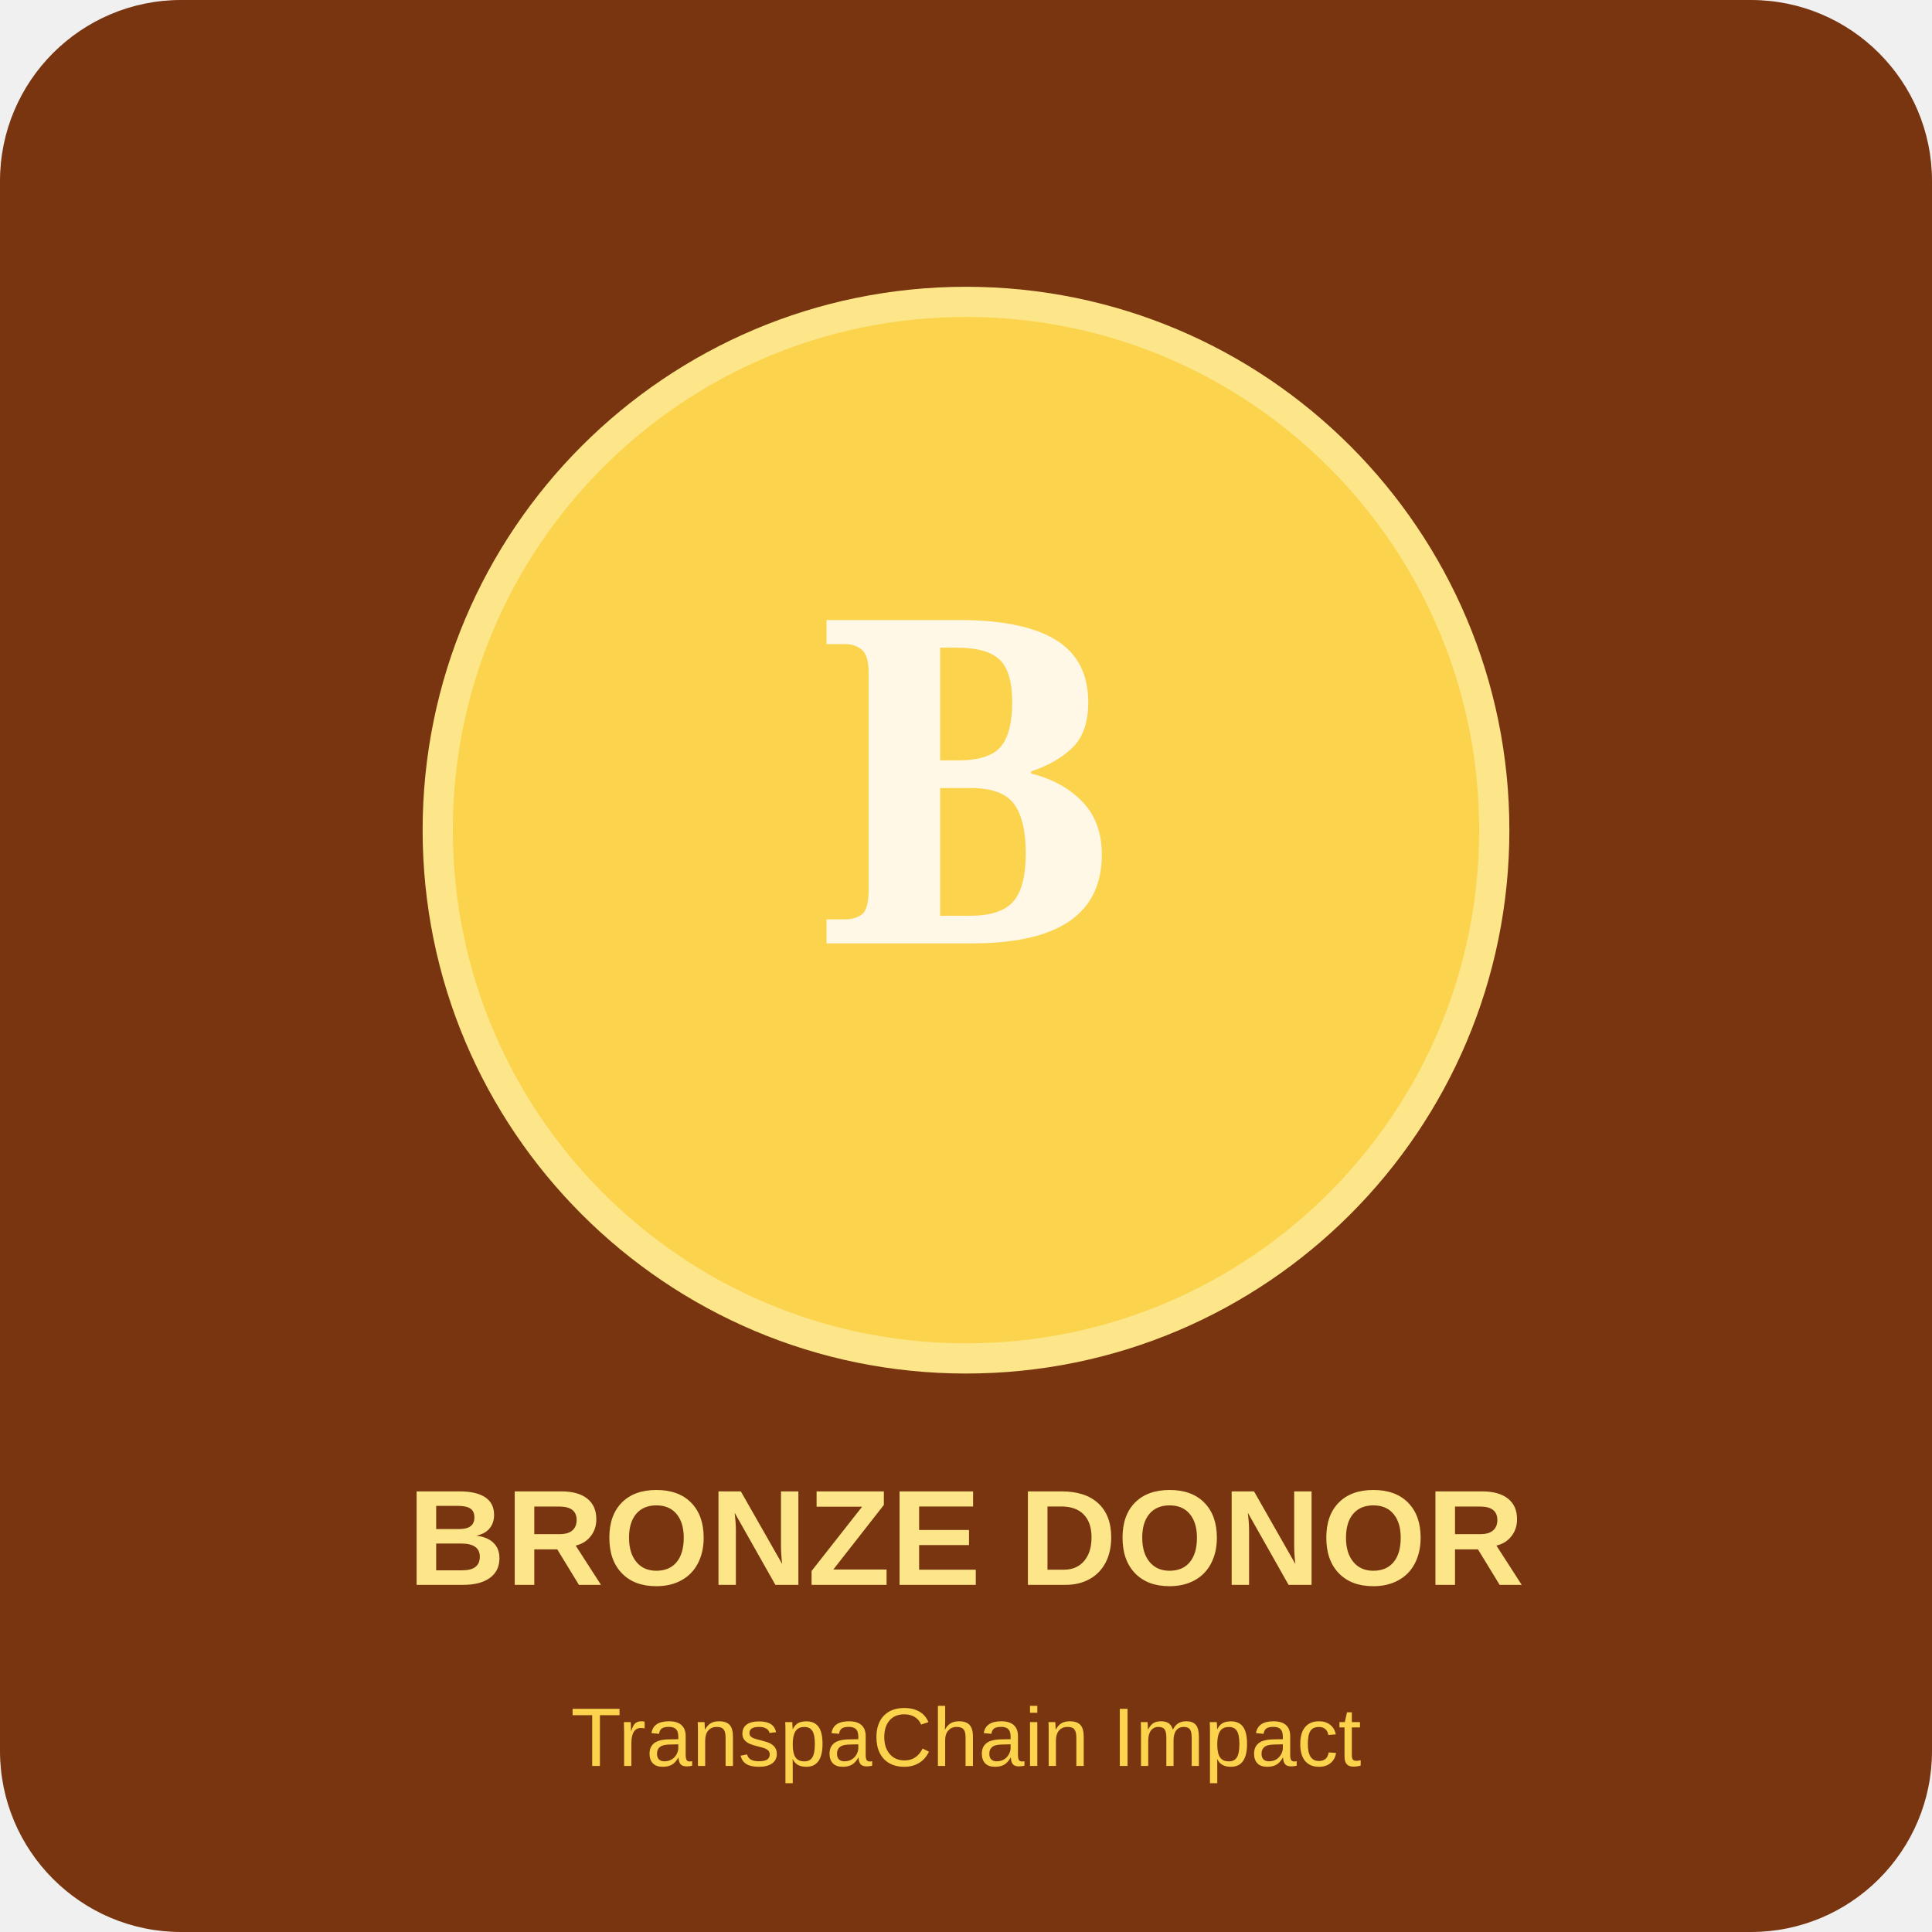
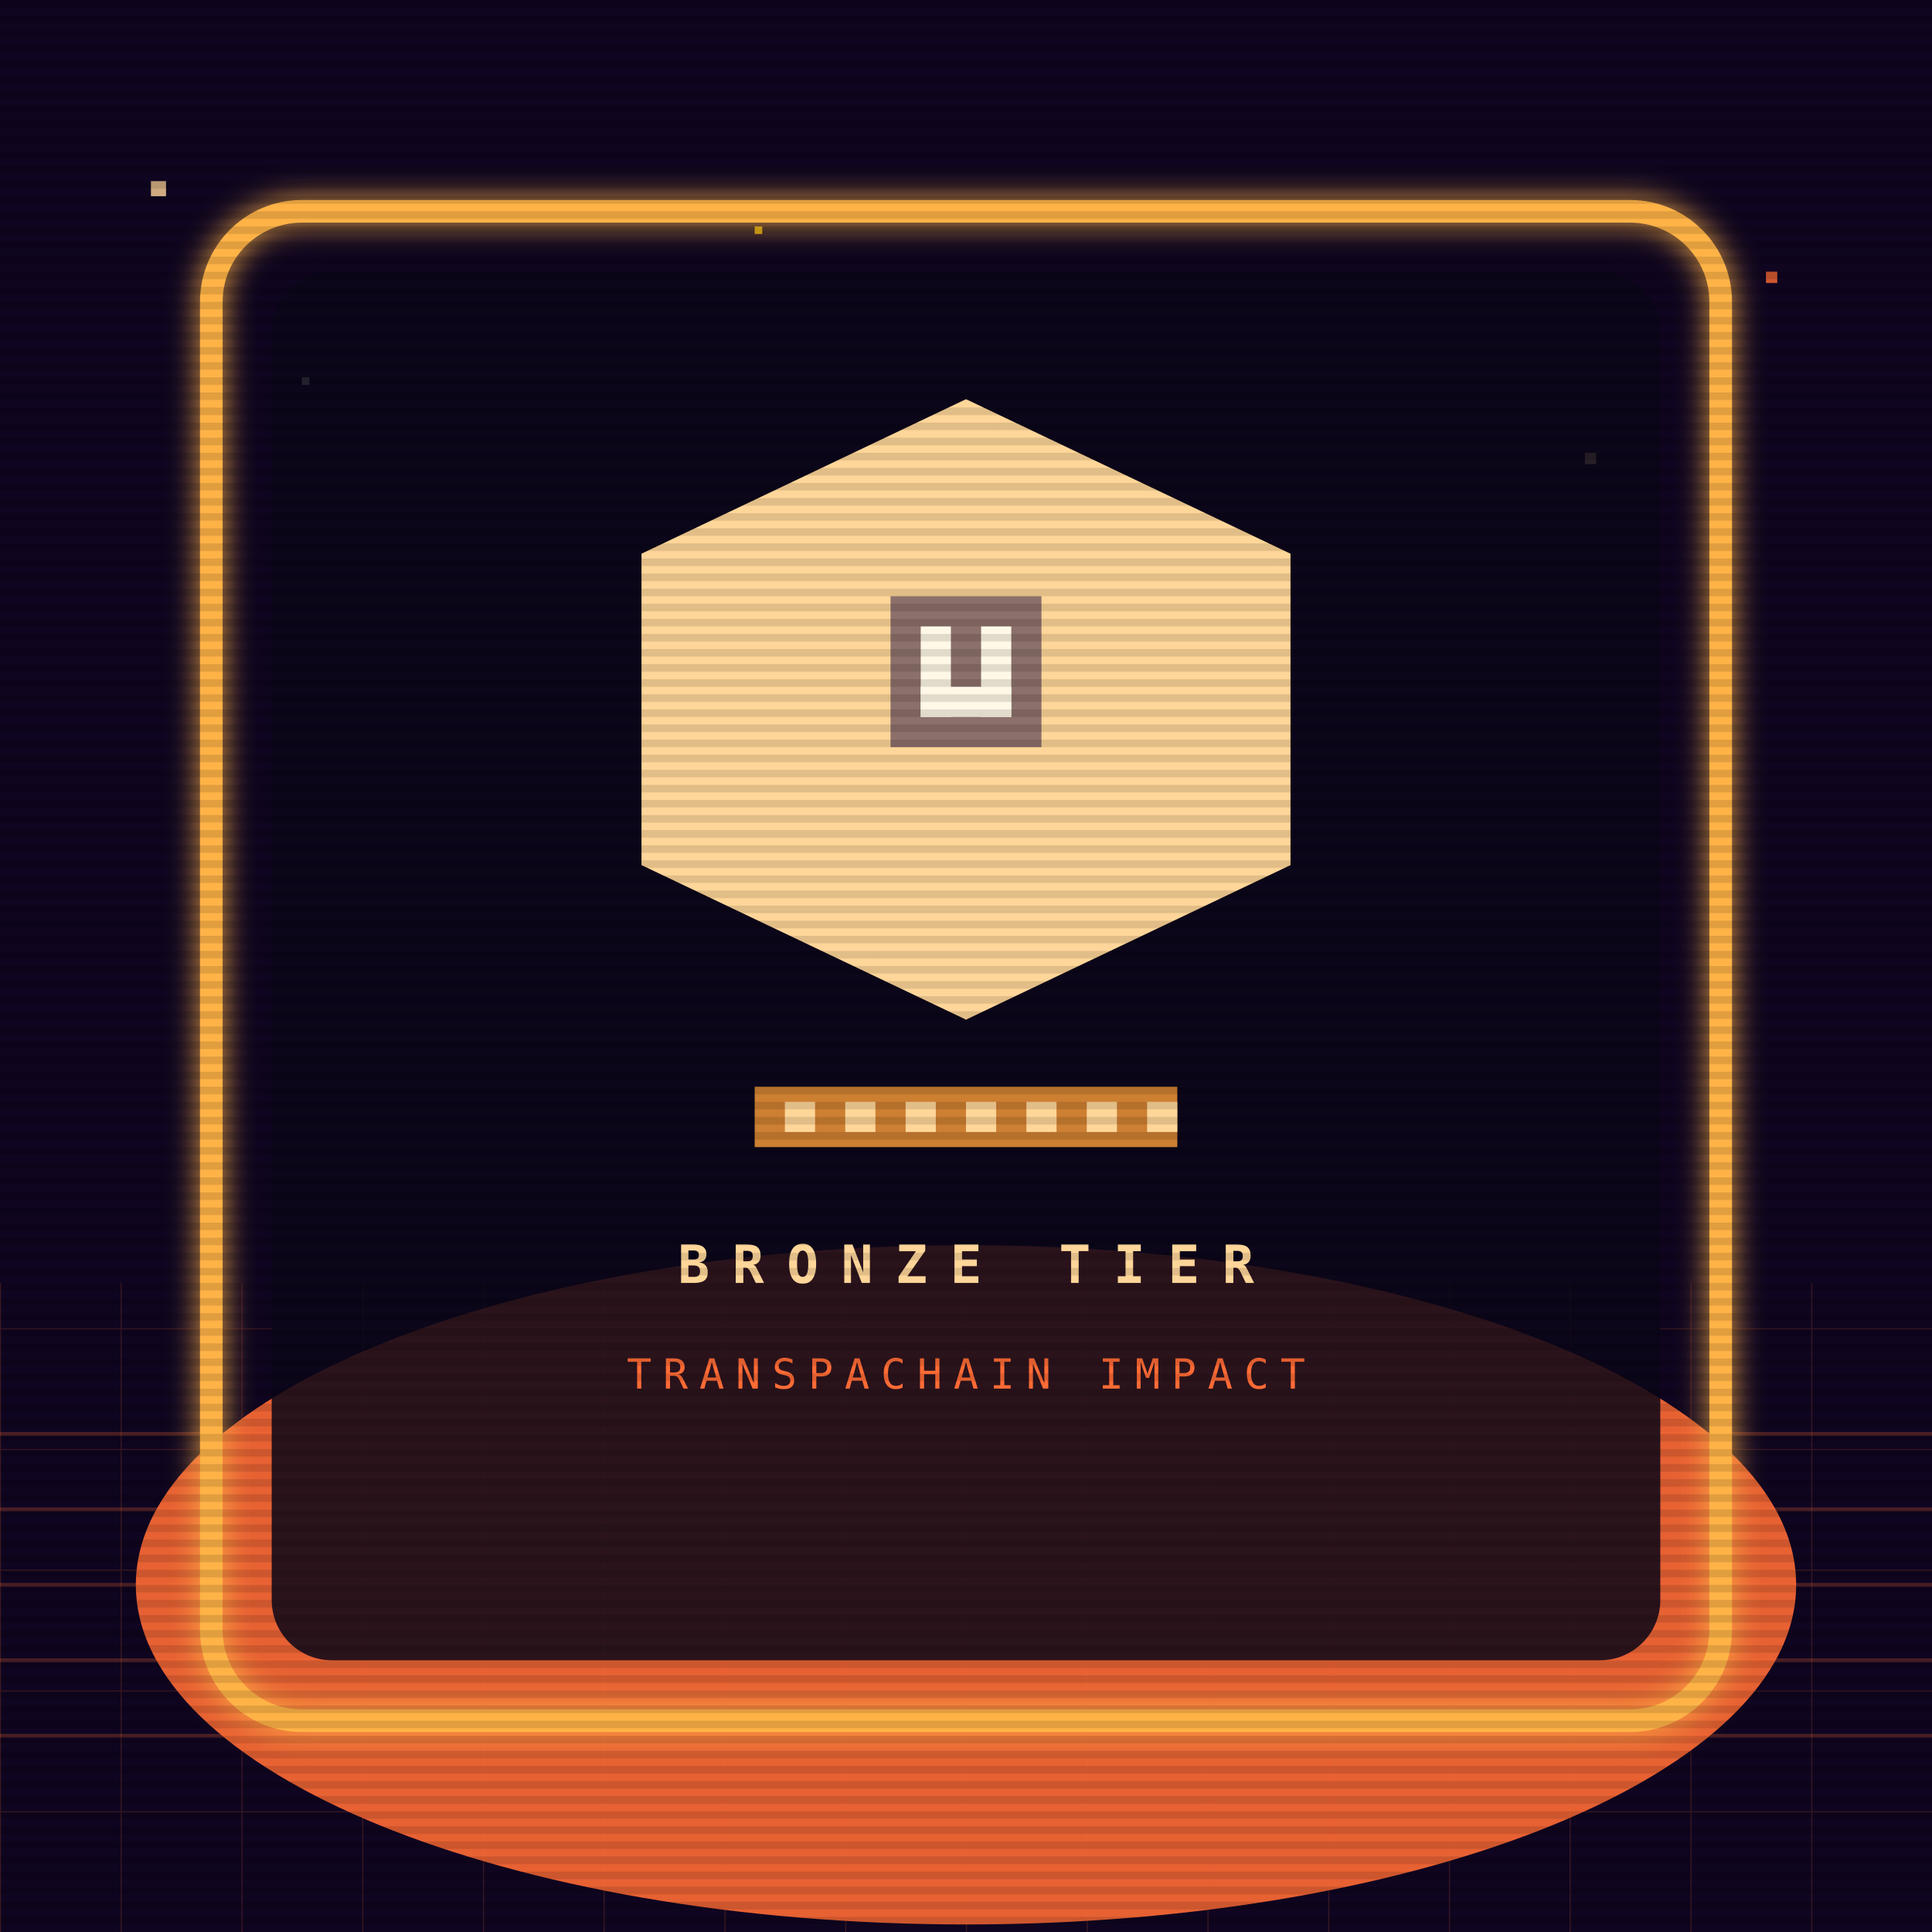
<svg xmlns="http://www.w3.org/2000/svg" viewBox="0 0 512 512" fill="none">
  <defs>
-     <linearGradient id="bg" x1="0" y1="0" x2="512" y2="512">
-       <stop offset="0%" stop-color="#78350f" />
-       <stop offset="100%" stop-color="#451a03" />
+     <linearGradient id="sky" x1="256" y1="0" x2="256" y2="512">
+       <stop offset="0%" stop-color="#0f0520" />
+       <stop offset="45%" stop-color="#1a0a3e" />
+       <stop offset="100%" stop-color="#2d1b4e" />
    </linearGradient>
-     <linearGradient id="medal" x1="156" y1="80" x2="356" y2="400">
-       <stop offset="0%" stop-color="#fcd34d" />
-       <stop offset="50%" stop-color="#b45309" />
-       <stop offset="100%" stop-color="#78350f" />
+     <linearGradient id="sun" x1="256" y1="280" x2="256" y2="512">
+       <stop offset="0%" stop-color="#ff6b35" />
+       <stop offset="40%" stop-color="#f7931e" />
+       <stop offset="100%" stop-color="#ffcc00" />
    </linearGradient>
+     <linearGradient id="bronze" x1="156" y1="120" x2="356" y2="380">
+       <stop offset="0%" stop-color="#ffd699" />
+       <stop offset="35%" stop-color="#cd7f32" />
+       <stop offset="70%" stop-color="#8b4513" />
+       <stop offset="100%" stop-color="#5c3317" />
+     </linearGradient>
+     <linearGradient id="frame" x1="96" y1="96" x2="416" y2="416">
+       <stop offset="0%" stop-color="#ffb347" />
+       <stop offset="100%" stop-color="#8b4513" />
+     </linearGradient>
+     <filter id="glow">
+       <feGaussianBlur stdDeviation="4" result="b" />
+       <feMerge>
+         <feMergeNode in="b" />
+         <feMergeNode in="SourceGraphic" />
+       </feMerge>
+     </filter>
+     <pattern id="grid" width="32" height="32" patternUnits="userSpaceOnUse">
+       <path d="M32 0 L0 0 0 32" fill="none" stroke="#ff6b35" stroke-width="0.5" opacity="0.35" />
+     </pattern>
+     <pattern id="scan" width="4" height="4" patternUnits="userSpaceOnUse">
+       <rect width="4" height="2" fill="#000" opacity="0.12" />
+     </pattern>
  </defs>
-   <rect width="512" height="512" rx="48" fill="url(#bg)" />
-   <circle cx="256" cy="220" r="140" fill="url(#medal)" stroke="#fde68a" stroke-width="8" />
-   <text x="256" y="250" text-anchor="middle" font-family="Georgia,serif" font-size="120" font-weight="bold" fill="#fff8e7">B</text>
-   <text x="256" y="420" text-anchor="middle" font-family="Arial,sans-serif" font-size="36" font-weight="bold" fill="#fde68a">BRONZE DONOR</text>
-   <text x="256" y="468" text-anchor="middle" font-family="Arial,sans-serif" font-size="22" fill="#fcd34d">TranspaChain Impact</text>
+   <rect width="512" height="512" fill="url(#sky)" />
+   <ellipse cx="256" cy="420" rx="220" ry="90" fill="url(#sun)" opacity="0.9" />
+   <rect x="0" y="340" width="512" height="172" fill="url(#grid)" opacity="0.6" />
+   <path d="M0 380 L512 380 M0 400 L512 400 M0 420 L512 420 M0 440 L512 440 M0 460 L512 460" stroke="#ff6b35" stroke-width="1" opacity="0.25" />
+   <g opacity="0.8">
+     <rect x="40" y="48" width="4" height="4" fill="#ffd699" />
+     <rect x="468" y="72" width="3" height="3" fill="#ff6b35" />
+     <rect x="80" y="100" width="2" height="2" fill="#fff" />
+     <rect x="420" y="120" width="3" height="3" fill="#ffd699" />
+     <rect x="200" y="60" width="2" height="2" fill="#ffcc00" />
+   </g>
+   <rect x="56" y="56" width="400" height="400" rx="24" fill="none" stroke="url(#frame)" stroke-width="6" filter="url(#glow)" />
+   <rect x="72" y="72" width="368" height="368" rx="16" fill="#0a0618" opacity="0.85" />
+   <polygon points="256,108 340,148 340,228 256,268 172,228 172,148" fill="url(#bronze)" stroke="#ffd699" stroke-width="4" />
+   <rect x="236" y="158" width="40" height="40" fill="#1a0a3e" opacity="0.5" />
+   <rect x="244" y="166" width="8" height="24" fill="#fff8e7" />
+   <rect x="260" y="166" width="8" height="24" fill="#fff8e7" />
+   <rect x="244" y="182" width="24" height="8" fill="#fff8e7" />
+   <rect x="200" y="288" width="112" height="16" fill="#cd7f32" />
+   <rect x="208" y="292" width="8" height="8" fill="#ffd699" />
+   <rect x="224" y="292" width="8" height="8" fill="#ffd699" />
+   <rect x="240" y="292" width="8" height="8" fill="#ffd699" />
+   <rect x="256" y="292" width="8" height="8" fill="#ffd699" />
+   <rect x="272" y="292" width="8" height="8" fill="#ffd699" />
+   <rect x="288" y="292" width="8" height="8" fill="#ffd699" />
+   <rect x="304" y="292" width="8" height="8" fill="#ffd699" />
+   <text x="256" y="340" text-anchor="middle" font-family="monospace" font-size="14" font-weight="bold" fill="#ffd699" letter-spacing="6">BRONZE TIER</text>
+   <text x="256" y="368" text-anchor="middle" font-family="monospace" font-size="11" fill="#ff6b35" letter-spacing="3">TRANSPACHAIN IMPACT</text>
+   <rect x="0" y="0" width="512" height="512" fill="url(#scan)" pointer-events="none" />
</svg>
